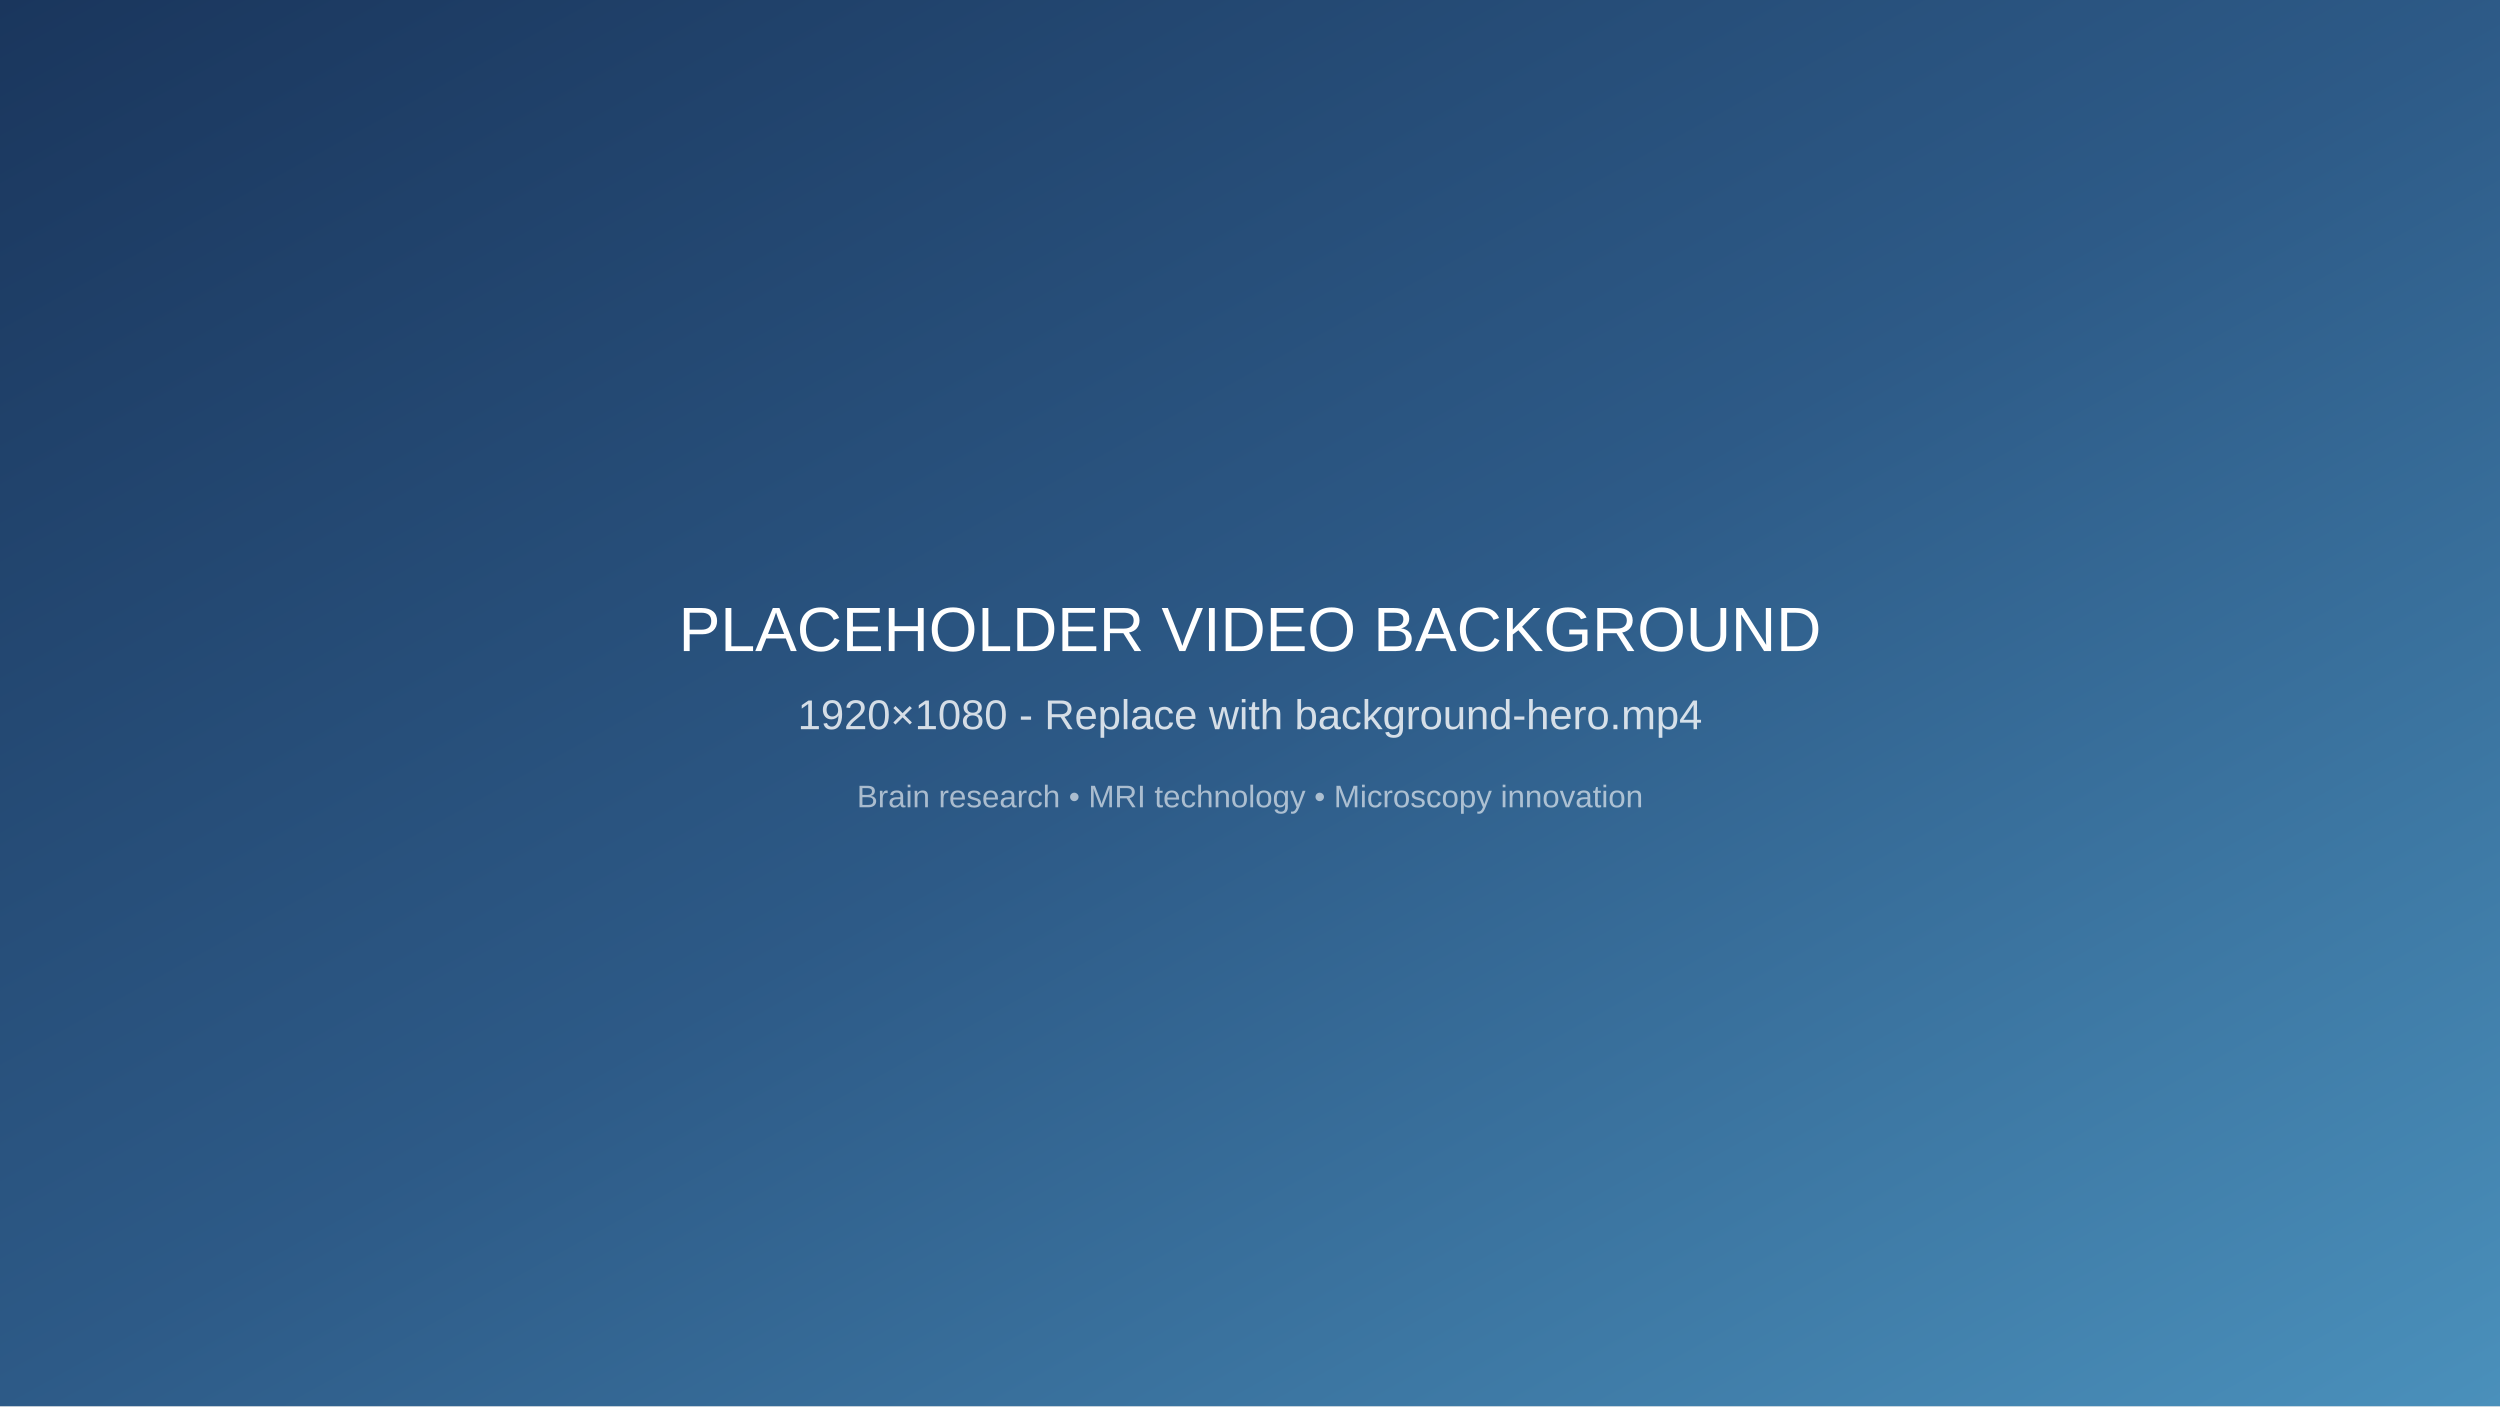
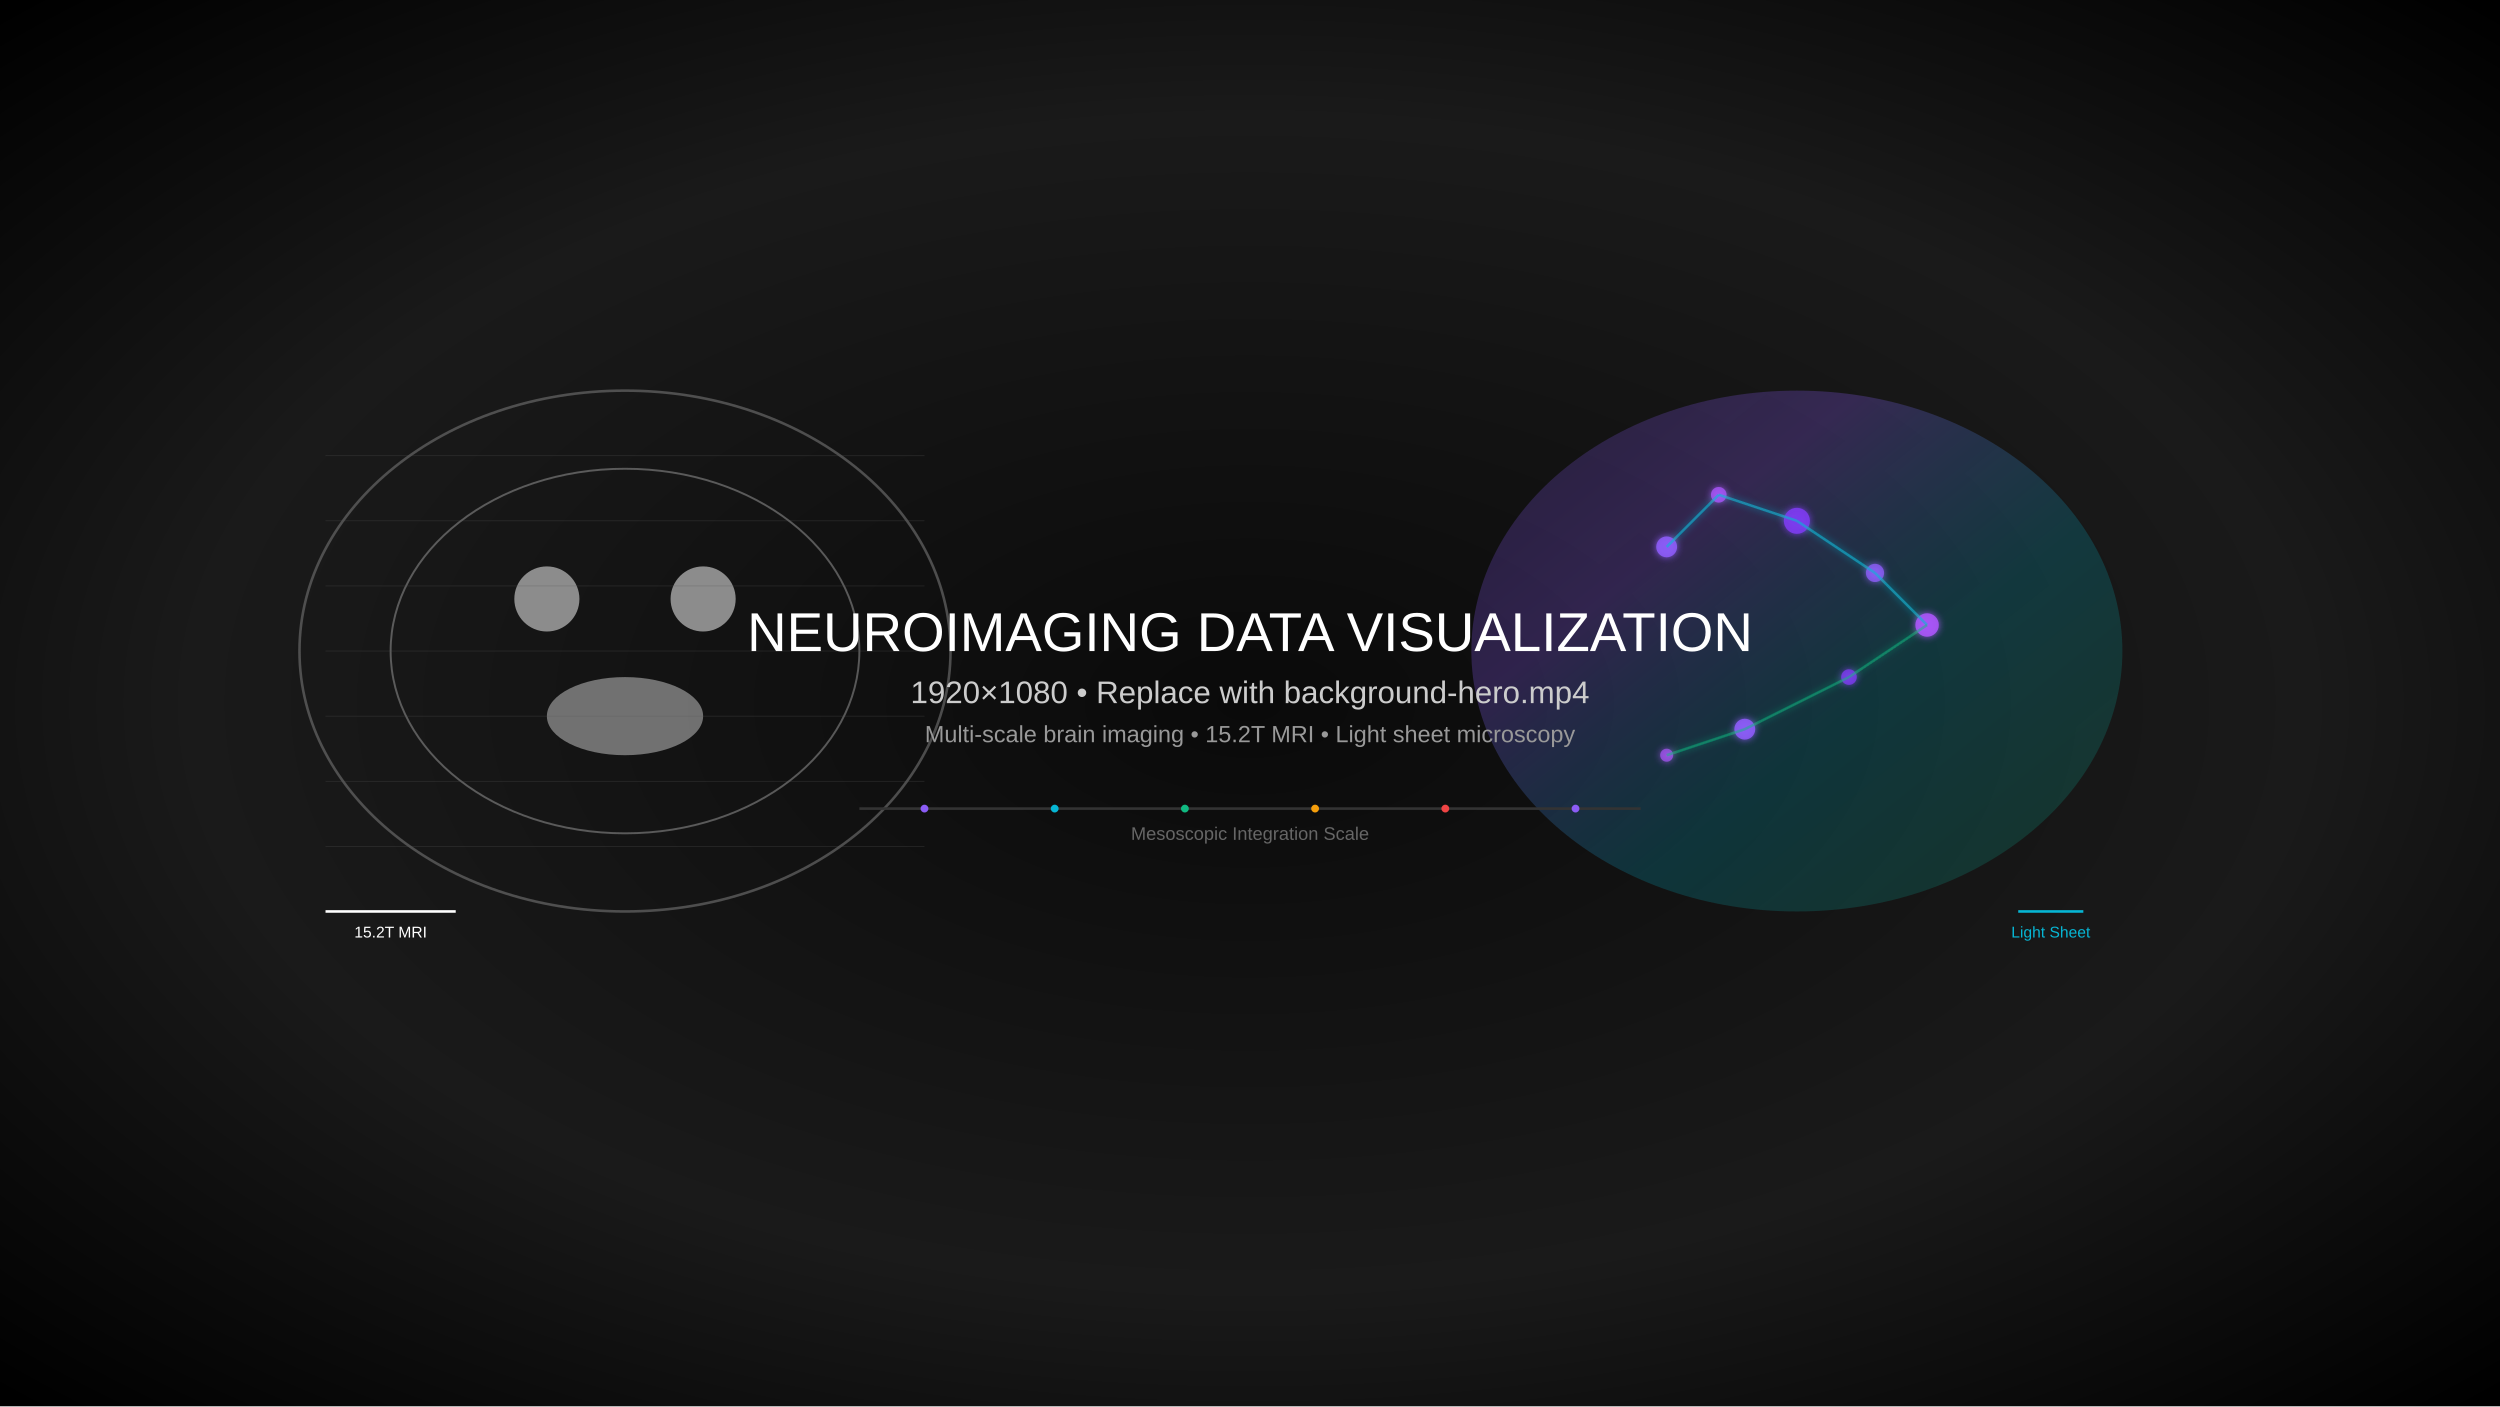
<svg xmlns="http://www.w3.org/2000/svg" width="1920" height="1080" viewBox="0 0 1920 1080">
  <defs>
-     <linearGradient id="grad1" x1="0%" y1="0%" x2="100%" y2="100%">
-       <stop offset="0%" style="stop-color:#1a365d;stop-opacity:1" />
-       <stop offset="50%" style="stop-color:#2d5a87;stop-opacity:1" />
-       <stop offset="100%" style="stop-color:#4a90bb;stop-opacity:1" />
+     <radialGradient id="darkbg" cx="50%" cy="50%" r="70%">
+       <stop offset="0%" style="stop-color:#0a0a0a;stop-opacity:1" />
+       <stop offset="60%" style="stop-color:#1a1a1a;stop-opacity:1" />
+       <stop offset="100%" style="stop-color:#000000;stop-opacity:1" />
+     </radialGradient>
+     <filter id="glow">
+       <feGaussianBlur stdDeviation="3" result="coloredBlur" />
+       <feMerge>
+         <feMergeNode in="coloredBlur" />
+         <feMergeNode in="SourceGraphic" />
+       </feMerge>
+     </filter>
+     <linearGradient id="fluorescentGrad" x1="0%" y1="0%" x2="100%" y2="100%">
+       <stop offset="0%" style="stop-color:#6B46C1;stop-opacity:0.8" />
+       <stop offset="30%" style="stop-color:#8B5CF6;stop-opacity:0.9" />
+       <stop offset="60%" style="stop-color:#06B6D4;stop-opacity:0.7" />
+       <stop offset="100%" style="stop-color:#10B981;stop-opacity:0.6" />
    </linearGradient>
  </defs>
-   <rect width="1920" height="1080" fill="url(#grad1)" />
-   <text x="960" y="500" font-family="Arial, sans-serif" font-size="48" fill="white" text-anchor="middle">PLACEHOLDER VIDEO BACKGROUND</text>
-   <text x="960" y="560" font-family="Arial, sans-serif" font-size="32" fill="rgba(255,255,255,0.8)" text-anchor="middle">1920×1080 - Replace with background-hero.mp4</text>
-   <text x="960" y="620" font-family="Arial, sans-serif" font-size="24" fill="rgba(255,255,255,0.6)" text-anchor="middle">Brain research • MRI technology • Microscopy innovation</text>
+   <rect width="1920" height="1080" fill="url(#darkbg)" />
+   <g transform="translate(200, 200)">
+     <ellipse cx="280" cy="300" rx="250" ry="200" fill="none" stroke="#666666" stroke-width="2" opacity="0.7" />
+     <ellipse cx="280" cy="300" rx="180" ry="140" fill="none" stroke="#888888" stroke-width="1.5" opacity="0.6" />
+     <circle cx="220" cy="260" r="25" fill="#AAAAAA" opacity="0.8" />
+     <circle cx="340" cy="260" r="25" fill="#AAAAAA" opacity="0.8" />
+     <ellipse cx="280" cy="350" rx="60" ry="30" fill="#999999" opacity="0.7" />
+     <g stroke="#555555" stroke-width="0.5" opacity="0.4">
+       <line x1="50" y1="150" x2="510" y2="150" />
+       <line x1="50" y1="200" x2="510" y2="200" />
+       <line x1="50" y1="250" x2="510" y2="250" />
+       <line x1="50" y1="300" x2="510" y2="300" />
+       <line x1="50" y1="350" x2="510" y2="350" />
+       <line x1="50" y1="400" x2="510" y2="400" />
+       <line x1="50" y1="450" x2="510" y2="450" />
+     </g>
+     <line x1="50" y1="500" x2="150" y2="500" stroke="white" stroke-width="2" />
+     <text x="100" y="520" font-family="Arial, sans-serif" font-size="12" fill="white" text-anchor="middle">15.2T MRI</text>
+   </g>
+   <g transform="translate(1100, 200)">
+     <ellipse cx="280" cy="300" rx="250" ry="200" fill="url(#fluorescentGrad)" opacity="0.3" />
+     <g filter="url(#glow)">
+       <circle cx="180" cy="220" r="8" fill="#8B5CF6" opacity="0.9" />
+       <circle cx="220" cy="180" r="6" fill="#A855F7" opacity="0.8" />
+       <circle cx="280" cy="200" r="10" fill="#7C3AED" opacity="0.9" />
+       <circle cx="340" cy="240" r="7" fill="#8B5CF6" opacity="0.8" />
+       <circle cx="380" cy="280" r="9" fill="#A855F7" opacity="0.9" />
+       <circle cx="320" cy="320" r="6" fill="#7C3AED" opacity="0.8" />
+       <circle cx="240" cy="360" r="8" fill="#8B5CF6" opacity="0.9" />
+       <circle cx="180" cy="380" r="5" fill="#A855F7" opacity="0.7" />
+       <path d="M180,220 Q200,200 220,180" fill="none" stroke="#06B6D4" stroke-width="2" opacity="0.6" />
+       <path d="M220,180 Q250,190 280,200" fill="none" stroke="#06B6D4" stroke-width="2" opacity="0.6" />
+       <path d="M280,200 Q310,220 340,240" fill="none" stroke="#06B6D4" stroke-width="2" opacity="0.6" />
+       <path d="M340,240 Q360,260 380,280" fill="none" stroke="#06B6D4" stroke-width="2" opacity="0.6" />
+       <path d="M380,280 Q350,300 320,320" fill="none" stroke="#10B981" stroke-width="2" opacity="0.5" />
+       <path d="M320,320 Q280,340 240,360" fill="none" stroke="#10B981" stroke-width="2" opacity="0.5" />
+       <path d="M240,360 Q210,370 180,380" fill="none" stroke="#10B981" stroke-width="2" opacity="0.5" />
+     </g>
+     <line x1="450" y1="500" x2="500" y2="500" stroke="#06B6D4" stroke-width="2" />
+     <text x="475" y="520" font-family="Arial, sans-serif" font-size="12" fill="#06B6D4" text-anchor="middle">Light Sheet</text>
+   </g>
+   <g transform="translate(960, 540)">
+     <text x="0" y="-40" font-family="Arial, sans-serif" font-size="42" fill="white" text-anchor="middle" font-weight="300">NEUROIMAGING DATA VISUALIZATION</text>
+     <text x="0" y="0" font-family="Arial, sans-serif" font-size="24" fill="#CCCCCC" text-anchor="middle">1920×1080 • Replace with background-hero.mp4</text>
+     <text x="0" y="30" font-family="Arial, sans-serif" font-size="18" fill="#999999" text-anchor="middle">Multi-scale brain imaging • 15.2T MRI • Light sheet microscopy</text>
+     <g transform="translate(0, 80)">
+       <rect x="-300" y="0" width="600" height="2" fill="#333333" />
+       <circle cx="-250" cy="1" r="3" fill="#8B5CF6" />
+       <circle cx="-150" cy="1" r="3" fill="#06B6D4" />
+       <circle cx="-50" cy="1" r="3" fill="#10B981" />
+       <circle cx="50" cy="1" r="3" fill="#F59E0B" />
+       <circle cx="150" cy="1" r="3" fill="#EF4444" />
+       <circle cx="250" cy="1" r="3" fill="#8B5CF6" />
+       <text x="0" y="25" font-family="Arial, sans-serif" font-size="14" fill="#666666" text-anchor="middle">Mesoscopic Integration Scale</text>
+     </g>
+   </g>
</svg>
